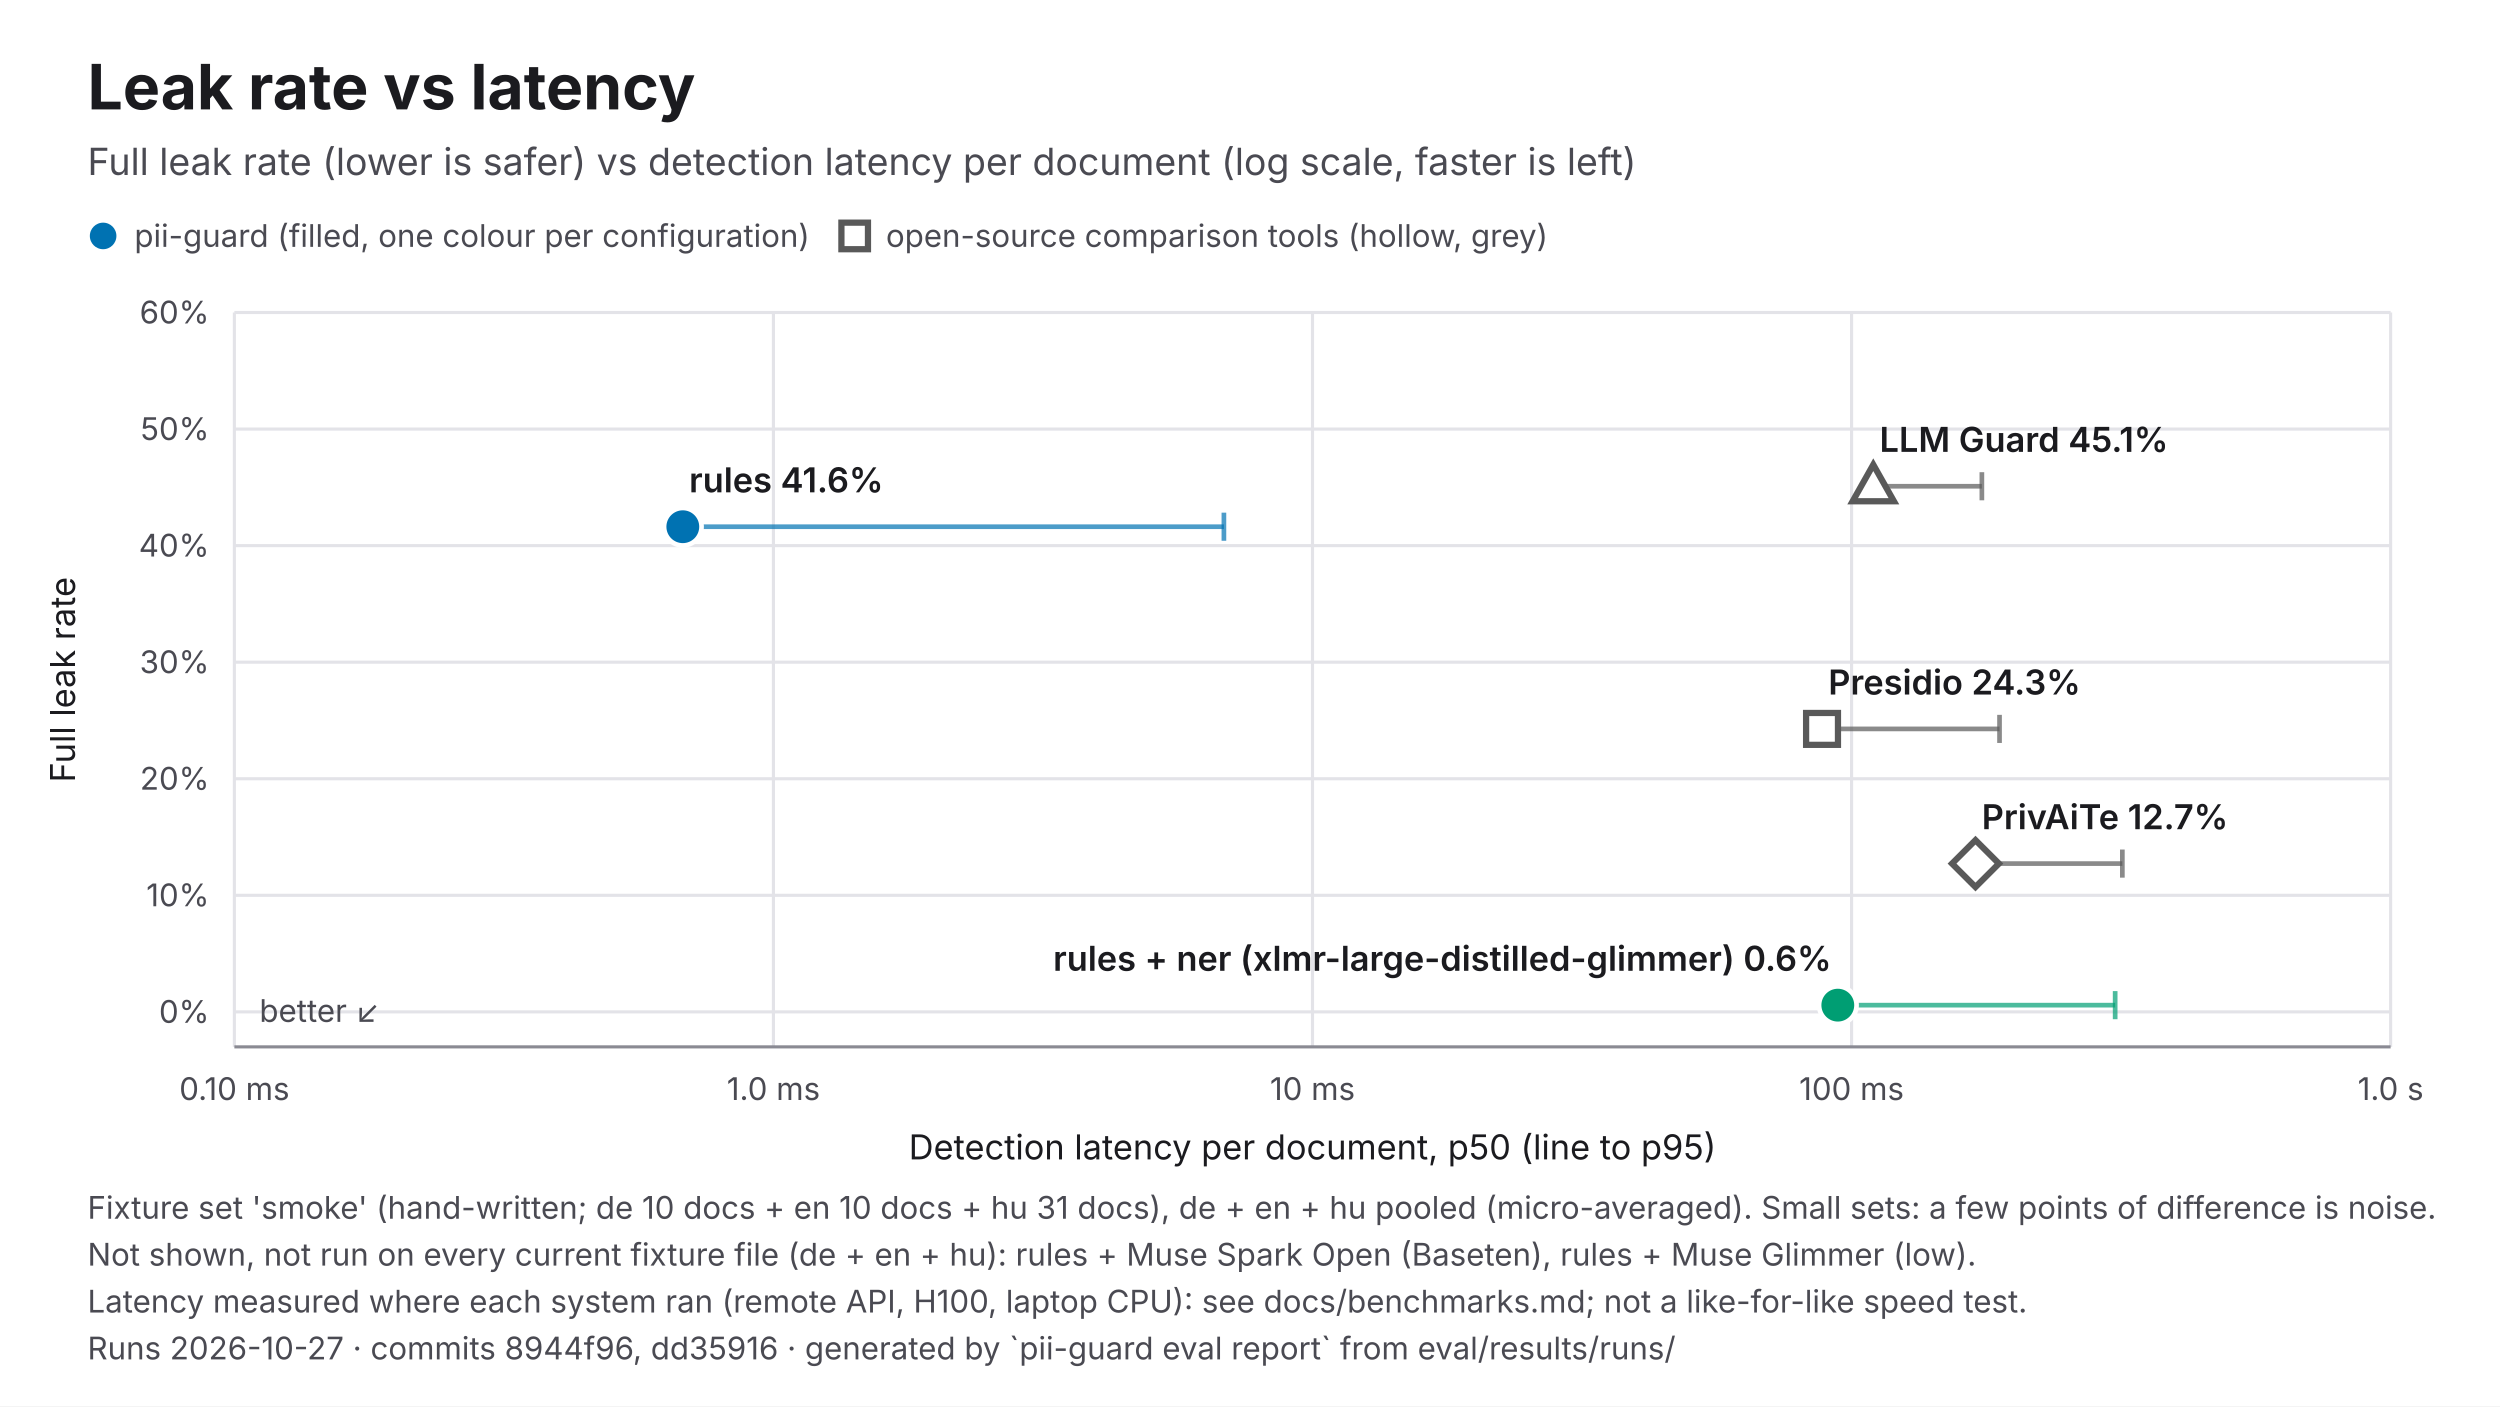
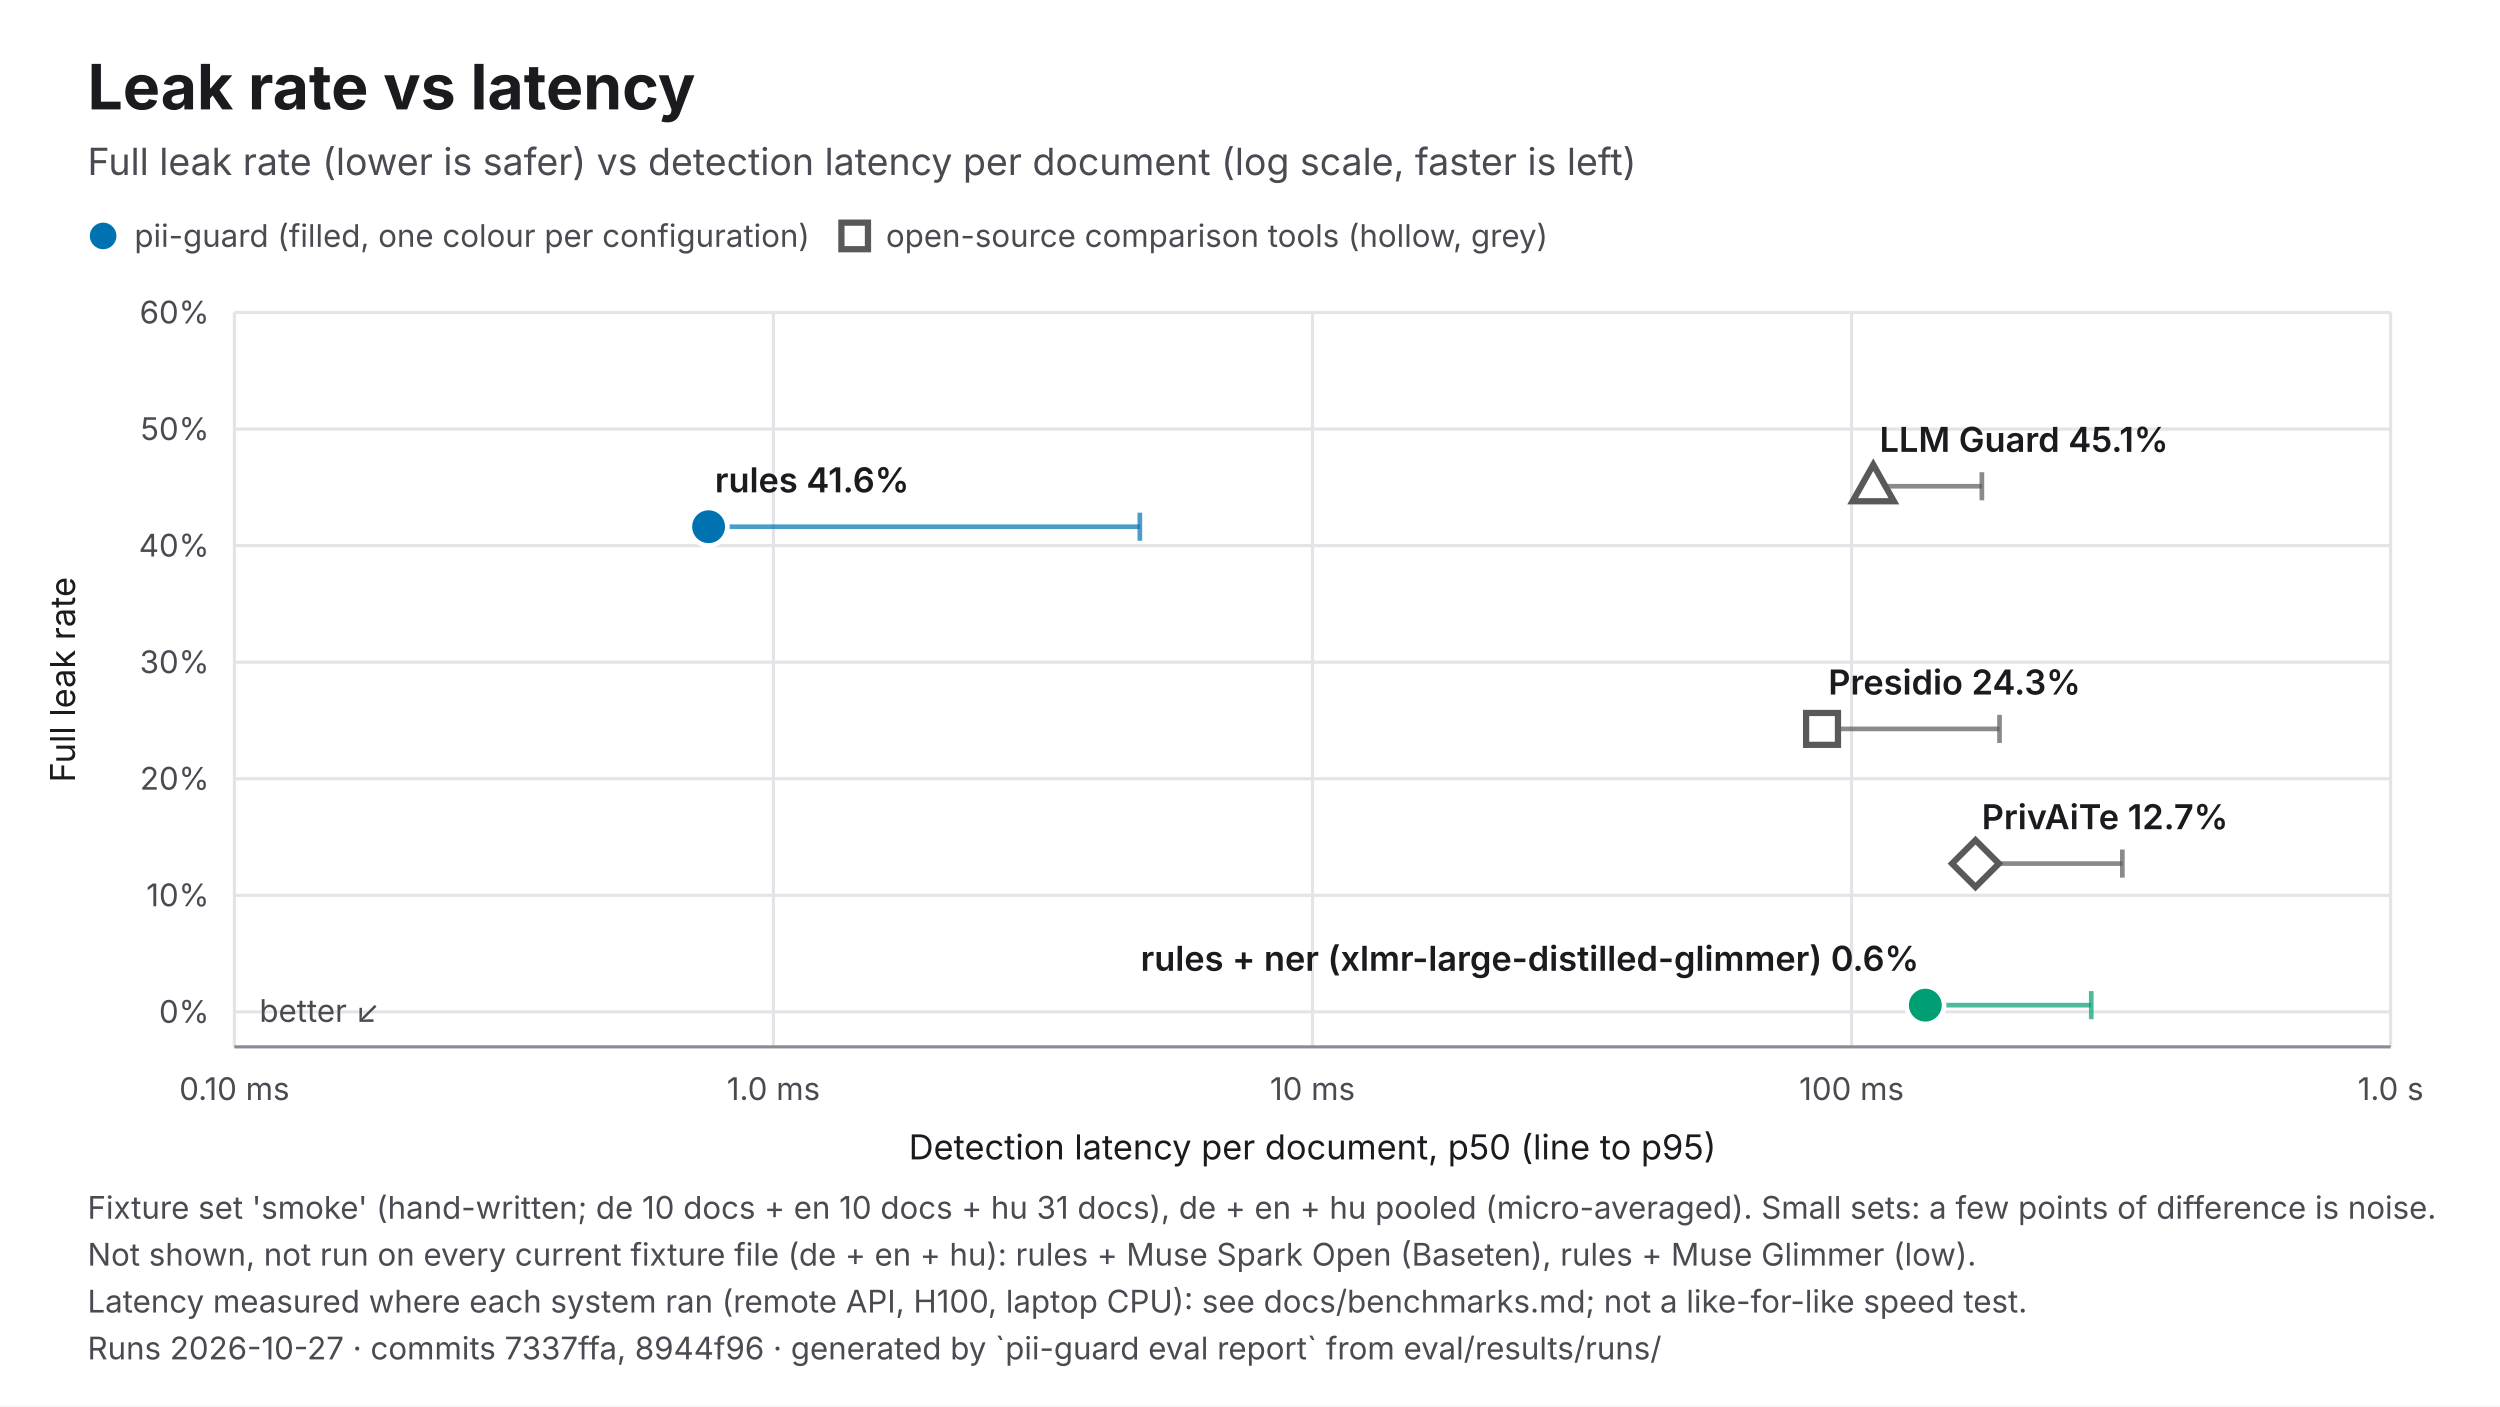
<svg xmlns="http://www.w3.org/2000/svg" viewBox="0 0 1600 900" width="1600" height="900" role="img" aria-labelledby="t d" font-family="Inter, 'Helvetica Neue', Helvetica, Arial, sans-serif">
  <rect width="1600" height="900" fill="#FFFFFF" />
  <text x="56" y="70" font-size="40" fill="#1B1B1F" font-weight="700">Leak rate vs latency</text>
  <text x="56" y="112" font-size="24" fill="#4A4A52">Full leak rate (lower is safer) vs detection latency per document (log scale, faster is left)</text>
  <line x1="150" y1="647.6" x2="1530" y2="647.6" stroke="#E3E3E8" stroke-width="2" />
  <text x="134" y="654.6" font-size="20" fill="#4A4A52" text-anchor="end">0%</text>
  <line x1="150" y1="573" x2="1530" y2="573" stroke="#E3E3E8" stroke-width="2" />
  <text x="134" y="580" font-size="20" fill="#4A4A52" text-anchor="end">10%</text>
  <line x1="150" y1="498.4" x2="1530" y2="498.4" stroke="#E3E3E8" stroke-width="2" />
  <text x="134" y="505.4" font-size="20" fill="#4A4A52" text-anchor="end">20%</text>
  <line x1="150" y1="423.8" x2="1530" y2="423.8" stroke="#E3E3E8" stroke-width="2" />
  <text x="134" y="430.8" font-size="20" fill="#4A4A52" text-anchor="end">30%</text>
  <line x1="150" y1="349.2" x2="1530" y2="349.2" stroke="#E3E3E8" stroke-width="2" />
  <text x="134" y="356.2" font-size="20" fill="#4A4A52" text-anchor="end">40%</text>
  <line x1="150" y1="274.6" x2="1530" y2="274.6" stroke="#E3E3E8" stroke-width="2" />
  <text x="134" y="281.6" font-size="20" fill="#4A4A52" text-anchor="end">50%</text>
  <line x1="150" y1="200" x2="1530" y2="200" stroke="#E3E3E8" stroke-width="2" />
  <text x="134" y="207" font-size="20" fill="#4A4A52" text-anchor="end">60%</text>
  <line x1="150" y1="200" x2="150" y2="670" stroke="#E3E3E8" stroke-width="2" />
  <text x="150" y="704" font-size="20" fill="#4A4A52" text-anchor="middle">0.10 ms</text>
  <line x1="495" y1="200" x2="495" y2="670" stroke="#E3E3E8" stroke-width="2" />
  <text x="495" y="704" font-size="20" fill="#4A4A52" text-anchor="middle">1.0 ms</text>
  <line x1="840" y1="200" x2="840" y2="670" stroke="#E3E3E8" stroke-width="2" />
  <text x="840" y="704" font-size="20" fill="#4A4A52" text-anchor="middle">10 ms</text>
  <line x1="1185" y1="200" x2="1185" y2="670" stroke="#E3E3E8" stroke-width="2" />
  <text x="1185" y="704" font-size="20" fill="#4A4A52" text-anchor="middle">100 ms</text>
  <line x1="1530" y1="200" x2="1530" y2="670" stroke="#E3E3E8" stroke-width="2" />
  <text x="1530" y="704" font-size="20" fill="#4A4A52" text-anchor="middle">1.0 s</text>
  <line x1="150" y1="670" x2="1530" y2="670" stroke="#8A8A93" stroke-width="2" />
  <text x="840" y="742" font-size="22" fill="#1B1B1F" text-anchor="middle">Detection latency per document, p50 (line to p95)</text>
  <text x="48" y="435" font-size="22" fill="#1B1B1F" text-anchor="middle" transform="rotate(-90 48 435)">Full leak rate</text>
  <text x="166" y="654" font-size="20" fill="#4A4A52">better ↙</text>
-   <line x1="437" y1="337.1" x2="783.3" y2="337.1" stroke="#0072B2" stroke-width="3" opacity="0.7" />
-   <line x1="783.3" y1="328.1" x2="783.3" y2="346.1" stroke="#0072B2" stroke-width="3" opacity="0.7" />
-   <line x1="1176.2" y1="643.3" x2="1353.7" y2="643.3" stroke="#009E73" stroke-width="3" opacity="0.7" />
-   <line x1="1353.7" y1="634.3" x2="1353.7" y2="652.3" stroke="#009E73" stroke-width="3" opacity="0.7" />
+   <line x1="453.5" y1="337.1" x2="729.5" y2="337.1" stroke="#0072B2" stroke-width="3" opacity="0.7" />
+   <line x1="729.5" y1="328.1" x2="729.5" y2="346.1" stroke="#0072B2" stroke-width="3" opacity="0.7" />
+   <line x1="1232.2" y1="643.3" x2="1338.4" y2="643.3" stroke="#009E73" stroke-width="3" opacity="0.7" />
+   <line x1="1338.4" y1="634.3" x2="1338.4" y2="652.3" stroke="#009E73" stroke-width="3" opacity="0.7" />
  <line x1="1166.1" y1="466.5" x2="1279.7" y2="466.5" stroke="#595959" stroke-width="3" opacity="0.7" />
  <line x1="1279.7" y1="457.5" x2="1279.7" y2="475.5" stroke="#595959" stroke-width="3" opacity="0.7" />
  <line x1="1198.9" y1="311.2" x2="1268.4" y2="311.2" stroke="#595959" stroke-width="3" opacity="0.7" />
  <line x1="1268.4" y1="302.2" x2="1268.4" y2="320.2" stroke="#595959" stroke-width="3" opacity="0.7" />
  <line x1="1264.3" y1="552.7" x2="1358.3" y2="552.7" stroke="#595959" stroke-width="3" opacity="0.7" />
  <line x1="1358.3" y1="543.7" x2="1358.3" y2="561.7" stroke="#595959" stroke-width="3" opacity="0.7" />
-   <circle cx="437" cy="337.1" r="12" fill="#0072B2" stroke="#FFFFFF" stroke-width="3" />
-   <text x="441" y="315.1" font-size="22" fill="#1B1B1F" font-weight="600">rules 41.6%</text>
-   <circle cx="1176.2" cy="643.3" r="12" fill="#009E73" stroke="#FFFFFF" stroke-width="3" />
-   <text x="1172.2" y="621.3" font-size="22" fill="#1B1B1F" text-anchor="end" font-weight="600">rules + ner (xlmr-large-distilled-glimmer) 0.6%</text>
+   <circle cx="453.5" cy="337.1" r="12" fill="#0072B2" stroke="#FFFFFF" stroke-width="3" />
+   <text x="457.5" y="315.1" font-size="22" fill="#1B1B1F" font-weight="600">rules 41.6%</text>
+   <circle cx="1232.2" cy="643.3" r="12" fill="#009E73" stroke="#FFFFFF" stroke-width="3" />
+   <text x="1228.2" y="621.3" font-size="22" fill="#1B1B1F" text-anchor="end" font-weight="600">rules + ner (xlmr-large-distilled-glimmer) 0.6%</text>
  <rect x="1155.9" y="456.3" width="20.4" height="20.4" fill="#FFFFFF" stroke="#595959" stroke-width="4" />
  <text x="1170.1" y="444.5" font-size="22" fill="#1B1B1F" font-weight="600">Presidio 24.3%</text>
  <polygon points="1198.9,297.4 1212.1,320.8 1185.7,320.8" fill="#FFFFFF" stroke="#595959" stroke-width="4" />
  <text x="1202.9" y="289.2" font-size="22" fill="#1B1B1F" font-weight="600">LLM Guard 45.1%</text>
  <polygon points="1264.3,537.7 1279.3,552.7 1264.3,567.7 1249.3,552.7" fill="#FFFFFF" stroke="#595959" stroke-width="4" />
  <text x="1268.3" y="530.7" font-size="22" fill="#1B1B1F" font-weight="600">PrivAiTe 12.7%</text>
  <circle cx="66" cy="151" r="10" fill="#0072B2" stroke="#FFFFFF" stroke-width="3" />
  <text x="86" y="158" font-size="20" fill="#4A4A52">pii-guard (filled, one colour per configuration)</text>
  <rect x="538.5" y="142.5" width="17" height="17" fill="#FFFFFF" stroke="#595959" stroke-width="4" />
  <text x="567" y="158" font-size="20" fill="#4A4A52">open-source comparison tools (hollow, grey)</text>
  <text x="56" y="780" font-size="20" fill="#4A4A52">Fixture set 'smoke' (hand-written; de 10 docs + en 10 docs + hu 31 docs), de + en + hu pooled (micro-averaged). Small sets: a few points of difference is noise.</text>
  <text x="56" y="810" font-size="20" fill="#4A4A52">Not shown, not run on every current fixture file (de + en + hu): rules + Muse Spark Open (Baseten), rules + Muse Glimmer (low).</text>
  <text x="56" y="840" font-size="20" fill="#4A4A52">Latency measured where each system ran (remote API, H100, laptop CPU): see docs/benchmarks.md; not a like-for-like speed test.</text>
-   <text x="56" y="870" font-size="20" fill="#4A4A52">Runs 2026-10-27 · commits 8944f96, dd35916 · generated by `pii-guard eval report` from eval/results/runs/</text>
+   <text x="56" y="870" font-size="20" fill="#4A4A52">Runs 2026-10-27 · commits 7337ffa, 8944f96 · generated by `pii-guard eval report` from eval/results/runs/</text>
</svg>
